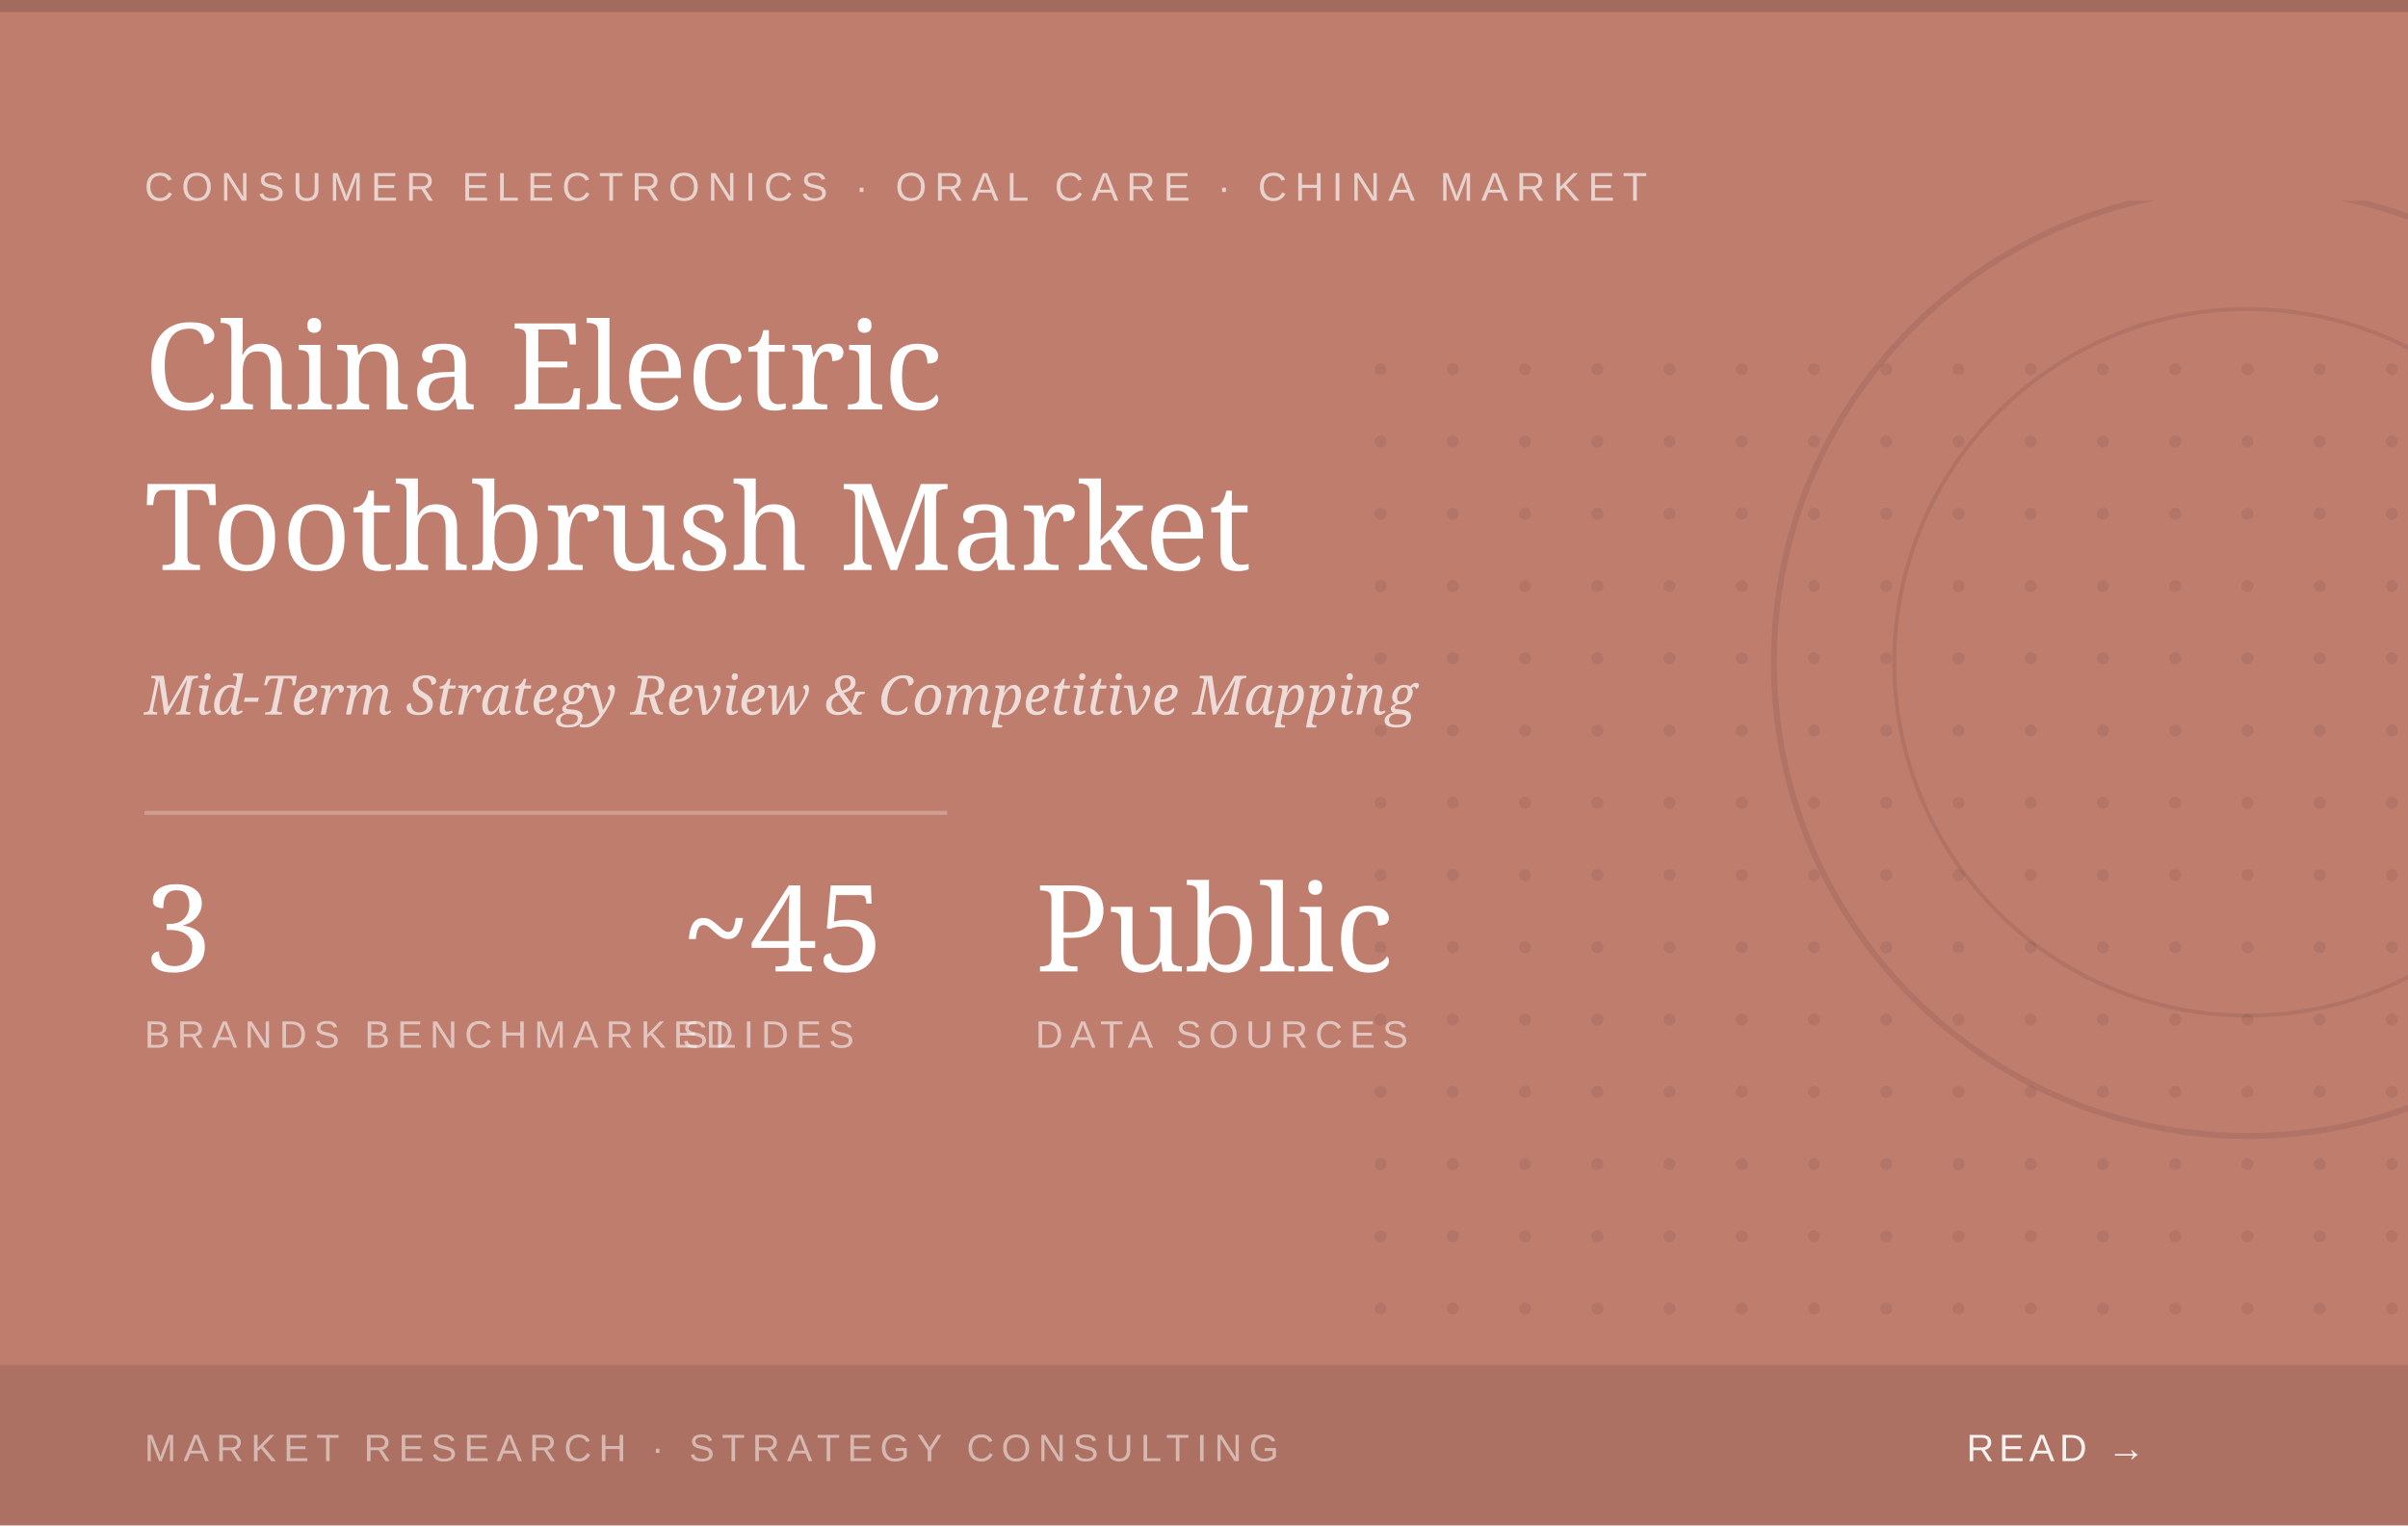
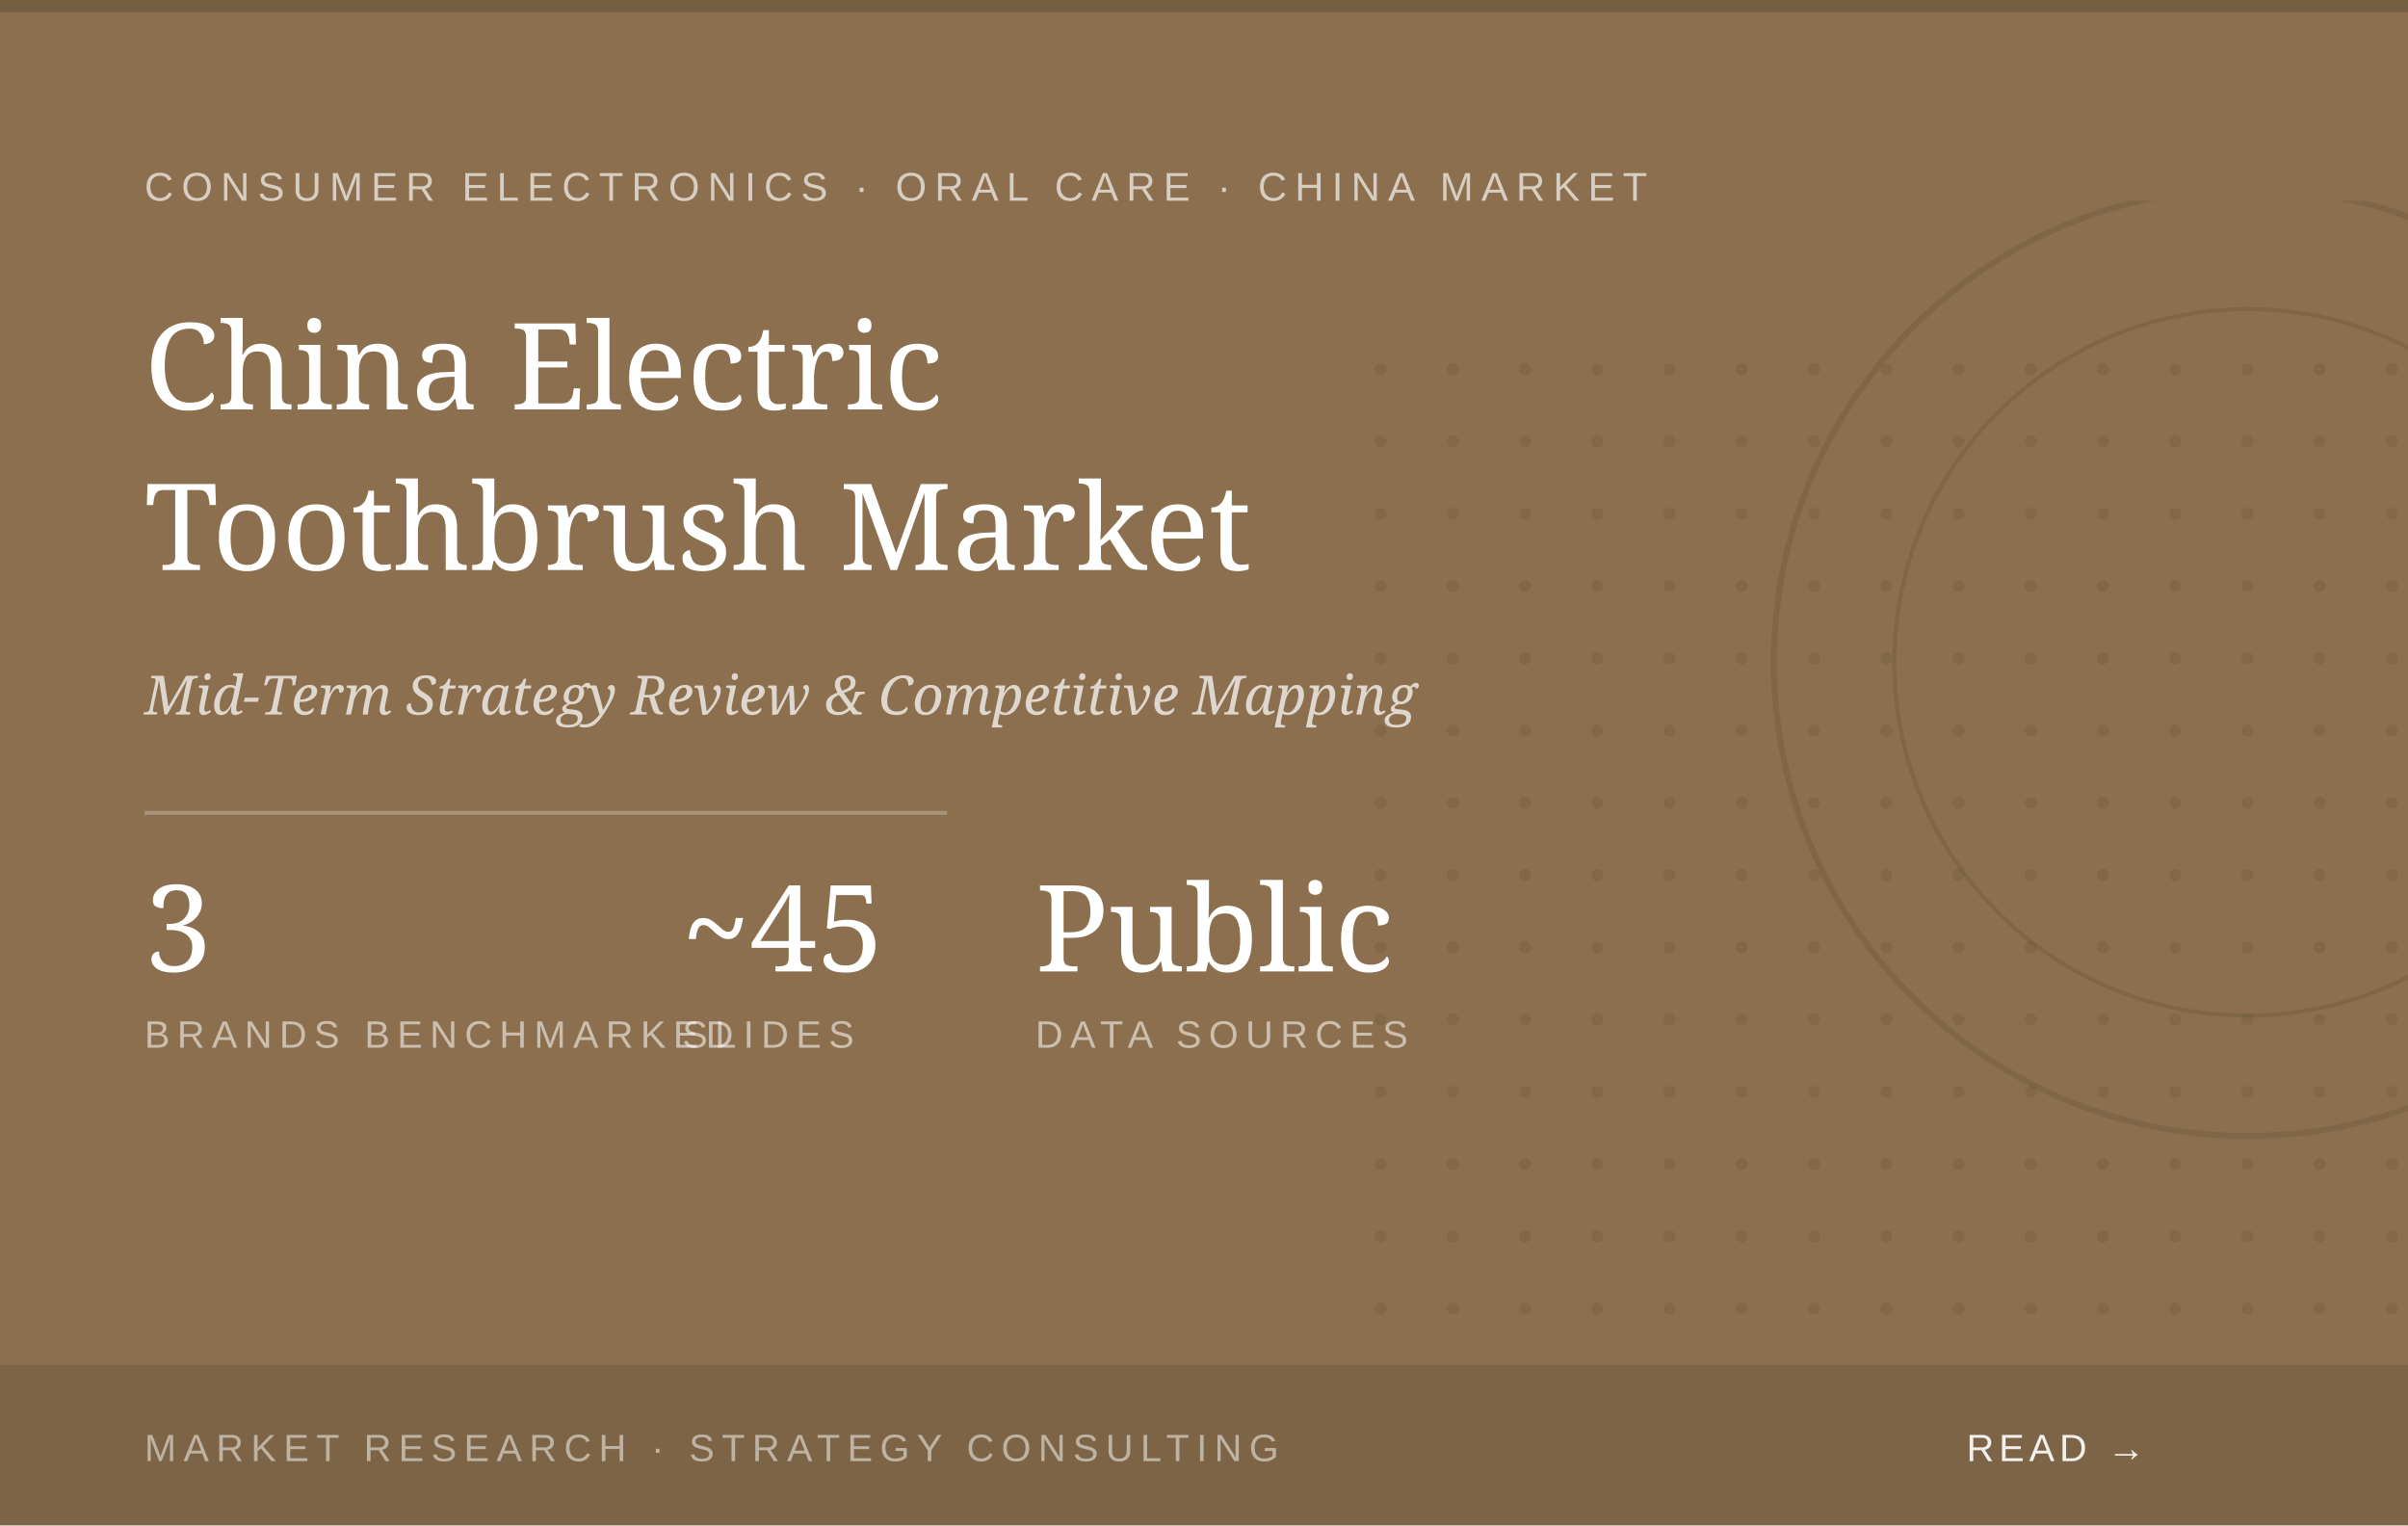
<svg xmlns="http://www.w3.org/2000/svg" viewBox="0 0 600 380" width="600" height="380">
  <defs>
    <pattern id="dots2" x="0" y="0" width="18" height="18" patternUnits="userSpaceOnUse">
      <circle cx="2" cy="2" r="1.5" fill="rgba(0,0,0,0.07)" />
    </pattern>
    <clipPath id="clip-arc">
      <rect x="330" y="50" width="270" height="290" />
    </clipPath>
  </defs>
-   <rect width="600" height="380" fill="#bf7d6e" />
+   <rect width="600" height="380" fill="#8B6F4E" />
  <rect x="330" y="80" width="270" height="260" fill="url(#dots2)" />
  <circle cx="560" cy="165" r="118" fill="none" stroke="rgba(0,0,0,0.08)" stroke-width="1.5" clip-path="url(#clip-arc)" />
  <circle cx="560" cy="165" r="88" fill="none" stroke="rgba(0,0,0,0.08)" stroke-width="1" clip-path="url(#clip-arc)" />
  <rect x="0" y="0" width="600" height="3" fill="rgba(0,0,0,0.15)" />
  <text x="36" y="50" font-size="10" fill="rgba(255,255,255,0.65)" font-family="Arial,sans-serif" letter-spacing="2">CONSUMER ELECTRONICS · ORAL CARE · CHINA MARKET</text>
  <text x="36" y="102" font-size="30" font-weight="400" fill="#ffffff" font-family="Georgia,serif">China Electric</text>
  <text x="36" y="142" font-size="30" font-weight="400" fill="#ffffff" font-family="Georgia,serif">Toothbrush Market</text>
  <text x="36" y="178" font-size="13.5" fill="rgba(255,255,255,0.72)" font-family="Georgia,serif" font-style="italic">Mid-Term Strategy Review &amp; Competitive Mapping</text>
  <rect x="36" y="202" width="200" height="1" fill="rgba(255,255,255,0.25)" />
  <text x="36" y="242" font-size="30" font-weight="400" fill="#ffffff" font-family="Georgia,serif">3</text>
  <text x="36" y="261" font-size="9.5" fill="rgba(255,255,255,0.55)" font-family="Arial,sans-serif" letter-spacing="1.8">BRANDS BENCHMARKED</text>
  <text x="170" y="242" font-size="30" font-weight="400" fill="#ffffff" font-family="Georgia,serif">~45</text>
  <text x="170" y="261" font-size="9.5" fill="rgba(255,255,255,0.55)" font-family="Arial,sans-serif" letter-spacing="1.8">SLIDES</text>
  <text x="258" y="242" font-size="30" font-weight="400" fill="#ffffff" font-family="Georgia,serif">Public</text>
  <text x="258" y="261" font-size="9.5" fill="rgba(255,255,255,0.55)" font-family="Arial,sans-serif" letter-spacing="1.8">DATA SOURCES</text>
  <rect x="0" y="340" width="600" height="40" fill="rgba(0,0,0,0.1)" />
  <text x="36" y="364" font-size="9.5" fill="rgba(255,255,255,0.5)" font-family="Arial,sans-serif" letter-spacing="1.8">MARKET RESEARCH · STRATEGY CONSULTING</text>
  <text x="490" y="364" font-size="9.5" fill="rgba(255,255,255,0.9)" font-family="Arial,sans-serif" letter-spacing="1.2">READ →</text>
</svg>
